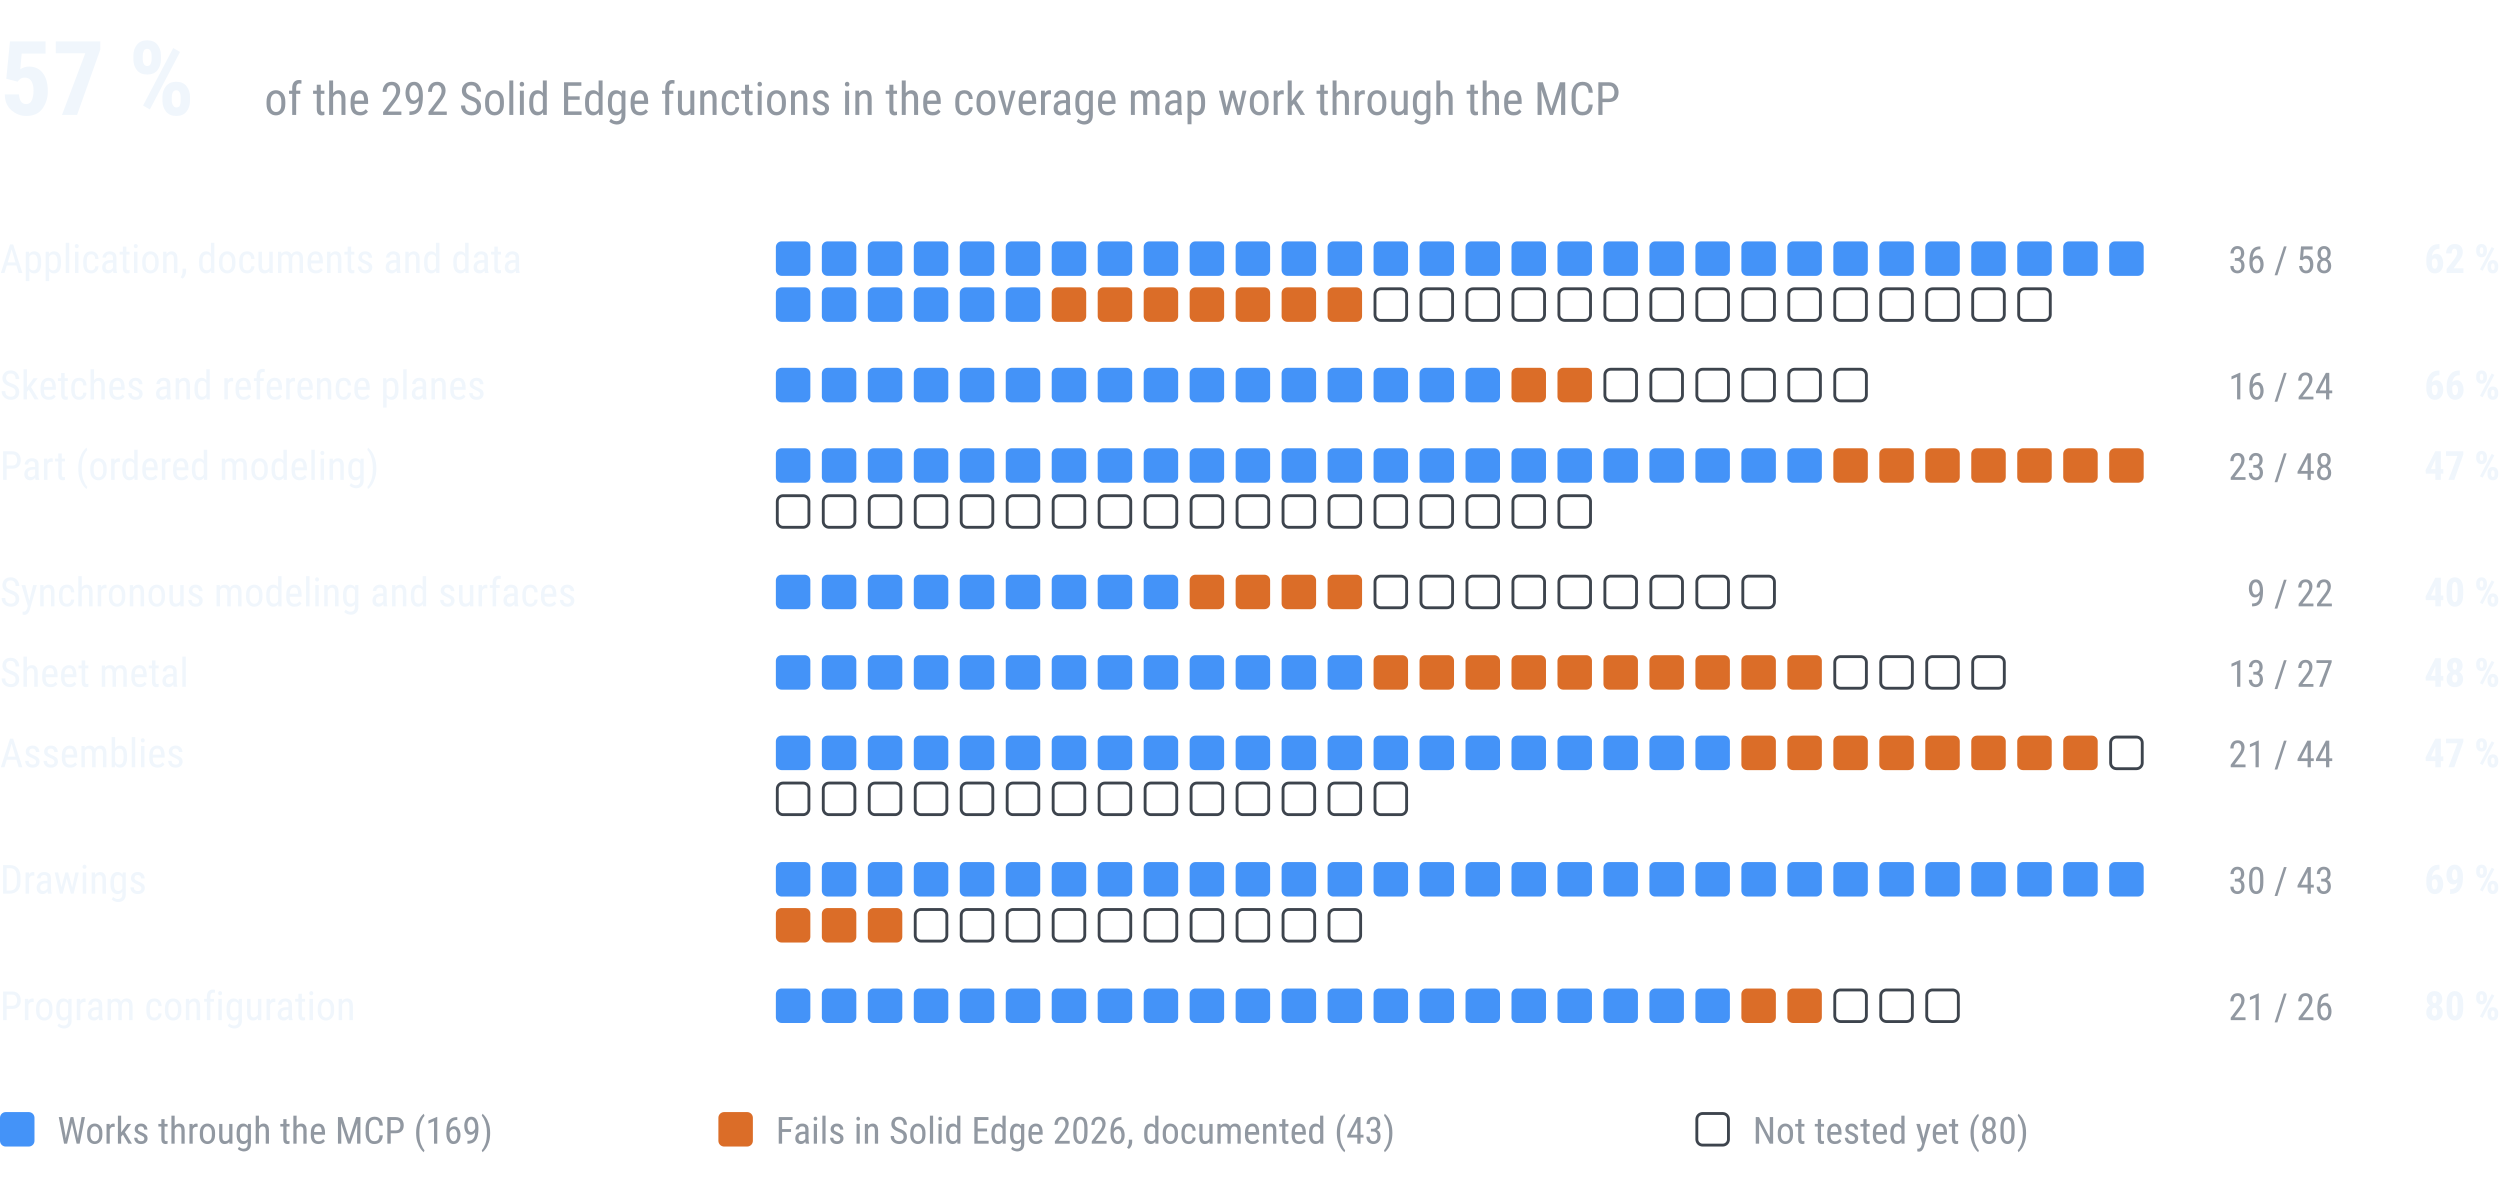
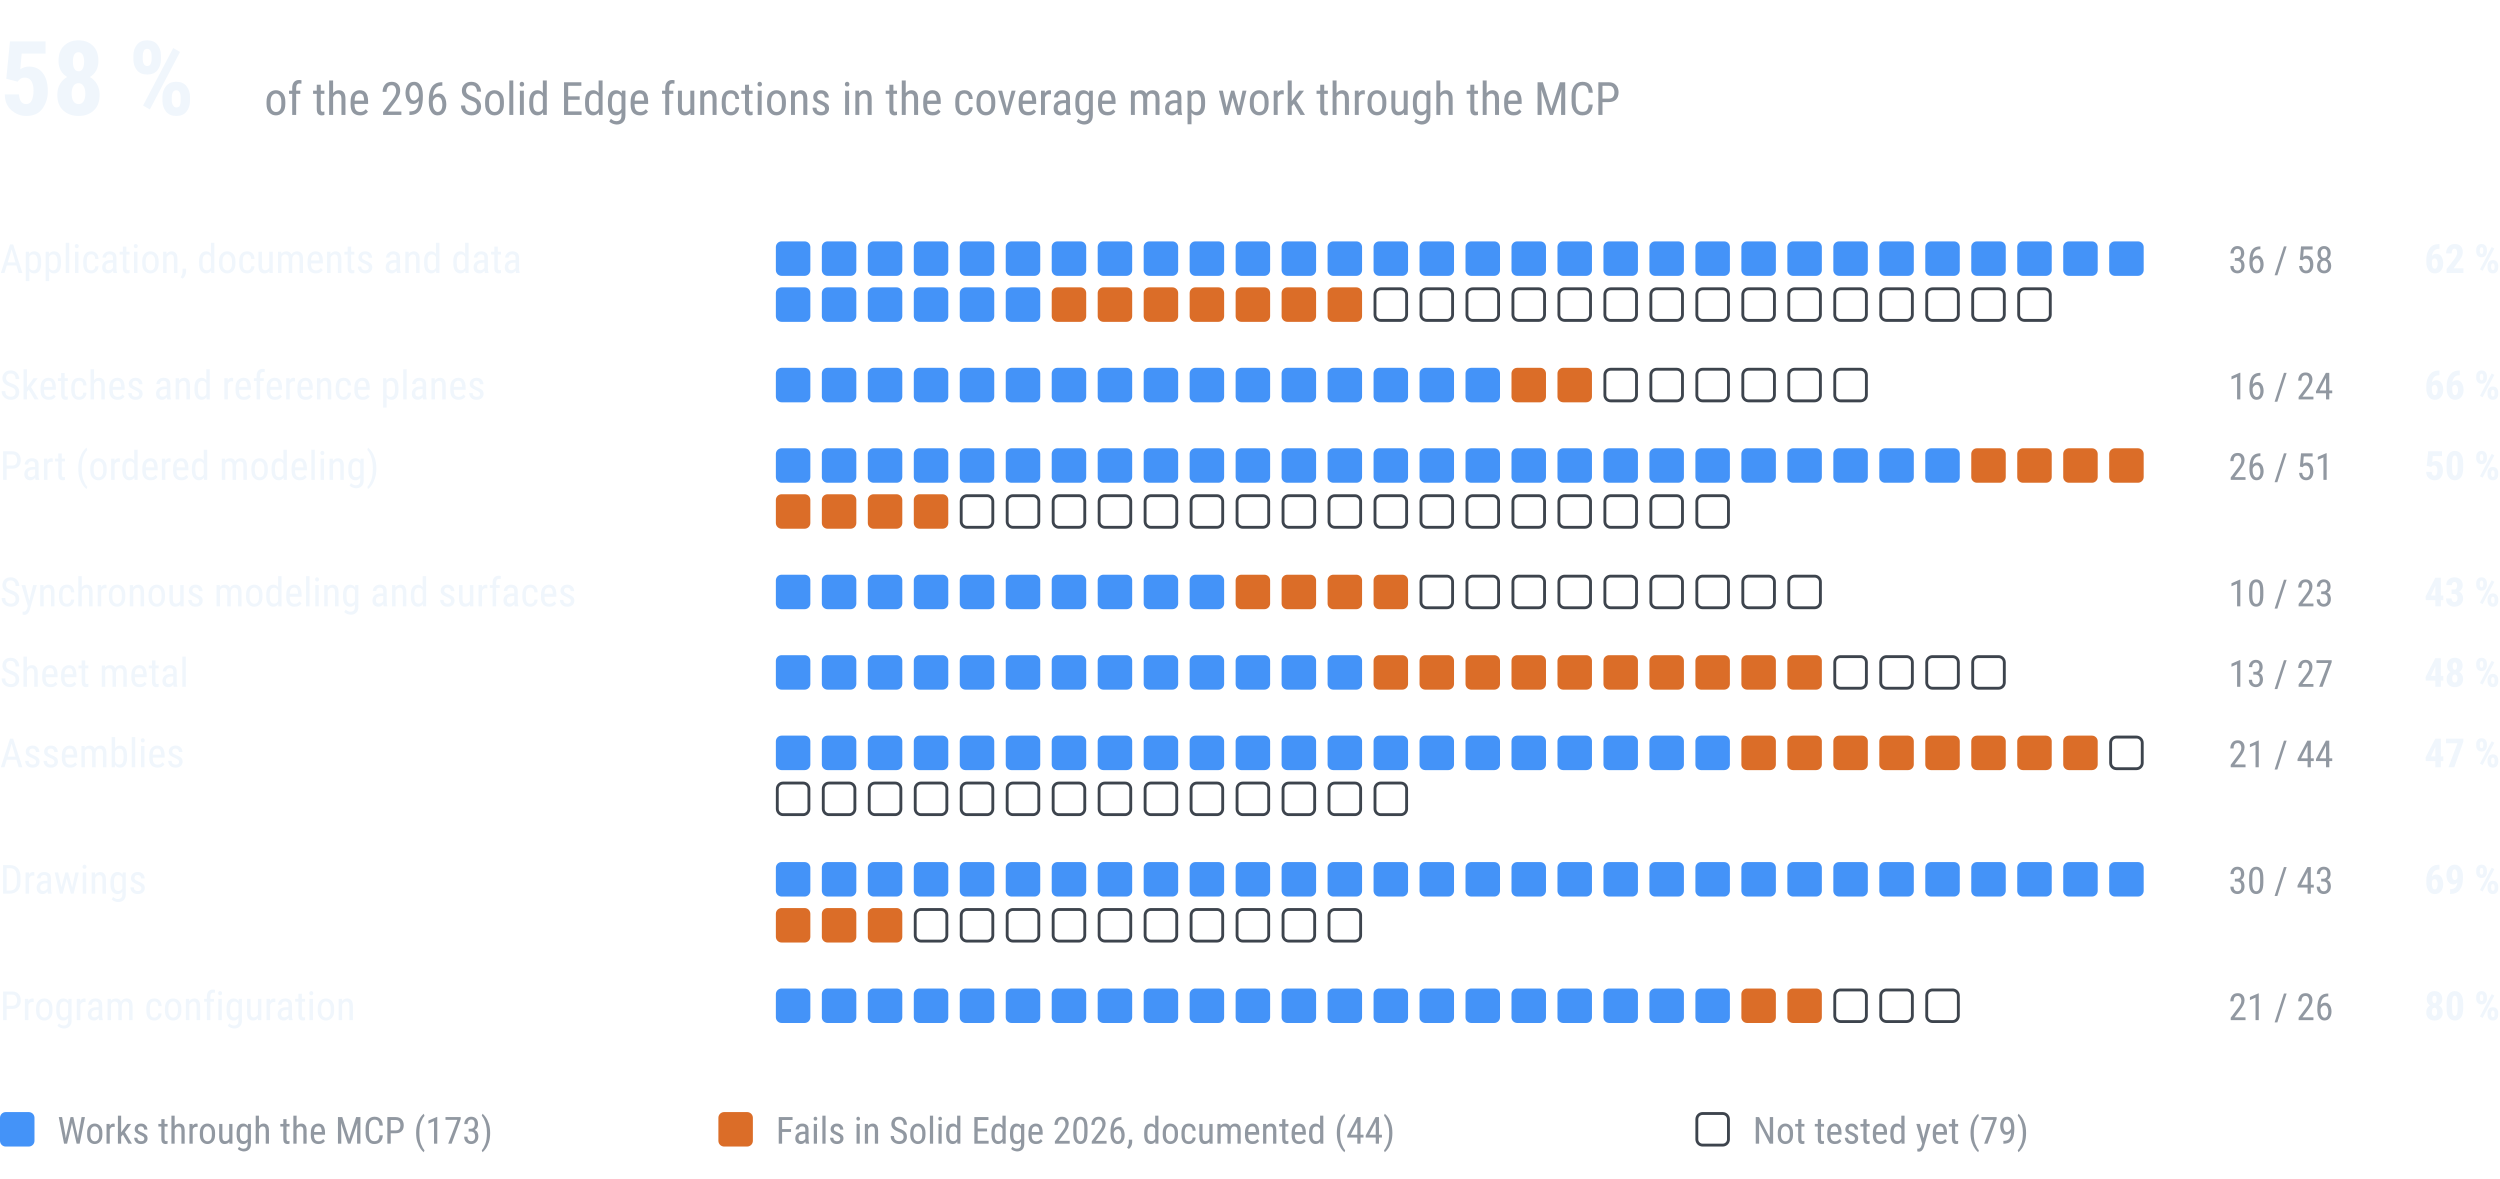
<svg xmlns="http://www.w3.org/2000/svg" width="870" height="410" viewBox="0 0 870 410" role="img" aria-labelledby="title desc">
  <g font-family="Bahnschrift, 'DIN Alternate', 'DIN 1451', D-DIN, Barlow, 'Roboto Condensed', 'Arial Narrow', sans-serif">
-     <text x="0" y="40" font-size="36" font-weight="600" fill="#f0f6fc">57 %</text>
-     <text x="92" y="40" font-size="16" fill="#9198a1">of the 292 Solid Edge functions in the coverage map work through the MCP</text>
+     <text x="0" y="40" font-size="36" font-weight="600" fill="#f0f6fc">58 %</text>
+     <text x="92" y="40" font-size="16" fill="#9198a1">of the 296 Solid Edge functions in the coverage map work through the MCP</text>
    <text x="0" y="95" font-size="14" fill="#f0f6fc">Application, documents and data</text>
    <rect x="270" y="84" width="12" height="12" rx="2" fill="#4493f8" />
    <rect x="286" y="84" width="12" height="12" rx="2" fill="#4493f8" />
    <rect x="302" y="84" width="12" height="12" rx="2" fill="#4493f8" />
    <rect x="318" y="84" width="12" height="12" rx="2" fill="#4493f8" />
    <rect x="334" y="84" width="12" height="12" rx="2" fill="#4493f8" />
    <rect x="350" y="84" width="12" height="12" rx="2" fill="#4493f8" />
    <rect x="366" y="84" width="12" height="12" rx="2" fill="#4493f8" />
    <rect x="382" y="84" width="12" height="12" rx="2" fill="#4493f8" />
    <rect x="398" y="84" width="12" height="12" rx="2" fill="#4493f8" />
    <rect x="414" y="84" width="12" height="12" rx="2" fill="#4493f8" />
    <rect x="430" y="84" width="12" height="12" rx="2" fill="#4493f8" />
    <rect x="446" y="84" width="12" height="12" rx="2" fill="#4493f8" />
    <rect x="462" y="84" width="12" height="12" rx="2" fill="#4493f8" />
    <rect x="478" y="84" width="12" height="12" rx="2" fill="#4493f8" />
    <rect x="494" y="84" width="12" height="12" rx="2" fill="#4493f8" />
    <rect x="510" y="84" width="12" height="12" rx="2" fill="#4493f8" />
    <rect x="526" y="84" width="12" height="12" rx="2" fill="#4493f8" />
    <rect x="542" y="84" width="12" height="12" rx="2" fill="#4493f8" />
    <rect x="558" y="84" width="12" height="12" rx="2" fill="#4493f8" />
    <rect x="574" y="84" width="12" height="12" rx="2" fill="#4493f8" />
    <rect x="590" y="84" width="12" height="12" rx="2" fill="#4493f8" />
    <rect x="606" y="84" width="12" height="12" rx="2" fill="#4493f8" />
    <rect x="622" y="84" width="12" height="12" rx="2" fill="#4493f8" />
    <rect x="638" y="84" width="12" height="12" rx="2" fill="#4493f8" />
    <rect x="654" y="84" width="12" height="12" rx="2" fill="#4493f8" />
    <rect x="670" y="84" width="12" height="12" rx="2" fill="#4493f8" />
    <rect x="686" y="84" width="12" height="12" rx="2" fill="#4493f8" />
    <rect x="702" y="84" width="12" height="12" rx="2" fill="#4493f8" />
    <rect x="718" y="84" width="12" height="12" rx="2" fill="#4493f8" />
    <rect x="734" y="84" width="12" height="12" rx="2" fill="#4493f8" />
    <rect x="270" y="100" width="12" height="12" rx="2" fill="#4493f8" />
    <rect x="286" y="100" width="12" height="12" rx="2" fill="#4493f8" />
    <rect x="302" y="100" width="12" height="12" rx="2" fill="#4493f8" />
    <rect x="318" y="100" width="12" height="12" rx="2" fill="#4493f8" />
    <rect x="334" y="100" width="12" height="12" rx="2" fill="#4493f8" />
    <rect x="350" y="100" width="12" height="12" rx="2" fill="#4493f8" />
    <rect x="366" y="100" width="12" height="12" rx="2" fill="#db6d28" />
    <rect x="382" y="100" width="12" height="12" rx="2" fill="#db6d28" />
    <rect x="398" y="100" width="12" height="12" rx="2" fill="#db6d28" />
    <rect x="414" y="100" width="12" height="12" rx="2" fill="#db6d28" />
    <rect x="430" y="100" width="12" height="12" rx="2" fill="#db6d28" />
    <rect x="446" y="100" width="12" height="12" rx="2" fill="#db6d28" />
    <rect x="462" y="100" width="12" height="12" rx="2" fill="#db6d28" />
    <rect x="478.5" y="100.5" width="11" height="11" rx="2" fill="none" stroke="#3d444d" />
    <rect x="494.5" y="100.5" width="11" height="11" rx="2" fill="none" stroke="#3d444d" />
    <rect x="510.5" y="100.5" width="11" height="11" rx="2" fill="none" stroke="#3d444d" />
    <rect x="526.5" y="100.5" width="11" height="11" rx="2" fill="none" stroke="#3d444d" />
    <rect x="542.5" y="100.5" width="11" height="11" rx="2" fill="none" stroke="#3d444d" />
    <rect x="558.5" y="100.5" width="11" height="11" rx="2" fill="none" stroke="#3d444d" />
    <rect x="574.5" y="100.5" width="11" height="11" rx="2" fill="none" stroke="#3d444d" />
    <rect x="590.5" y="100.5" width="11" height="11" rx="2" fill="none" stroke="#3d444d" />
    <rect x="606.5" y="100.5" width="11" height="11" rx="2" fill="none" stroke="#3d444d" />
    <rect x="622.5" y="100.5" width="11" height="11" rx="2" fill="none" stroke="#3d444d" />
    <rect x="638.5" y="100.5" width="11" height="11" rx="2" fill="none" stroke="#3d444d" />
    <rect x="654.5" y="100.5" width="11" height="11" rx="2" fill="none" stroke="#3d444d" />
    <rect x="670.5" y="100.5" width="11" height="11" rx="2" fill="none" stroke="#3d444d" />
    <rect x="686.5" y="100.5" width="11" height="11" rx="2" fill="none" stroke="#3d444d" />
    <rect x="702.5" y="100.5" width="11" height="11" rx="2" fill="none" stroke="#3d444d" />
    <text x="812" y="95" font-size="13" text-anchor="end" fill="#9198a1">36 / 58</text>
    <text x="870" y="95" font-size="14" font-weight="600" text-anchor="end" fill="#f0f6fc">62 %</text>
    <text x="0" y="139" font-size="14" fill="#f0f6fc">Sketches and reference planes</text>
    <rect x="270" y="128" width="12" height="12" rx="2" fill="#4493f8" />
    <rect x="286" y="128" width="12" height="12" rx="2" fill="#4493f8" />
    <rect x="302" y="128" width="12" height="12" rx="2" fill="#4493f8" />
    <rect x="318" y="128" width="12" height="12" rx="2" fill="#4493f8" />
    <rect x="334" y="128" width="12" height="12" rx="2" fill="#4493f8" />
    <rect x="350" y="128" width="12" height="12" rx="2" fill="#4493f8" />
    <rect x="366" y="128" width="12" height="12" rx="2" fill="#4493f8" />
    <rect x="382" y="128" width="12" height="12" rx="2" fill="#4493f8" />
    <rect x="398" y="128" width="12" height="12" rx="2" fill="#4493f8" />
    <rect x="414" y="128" width="12" height="12" rx="2" fill="#4493f8" />
    <rect x="430" y="128" width="12" height="12" rx="2" fill="#4493f8" />
    <rect x="446" y="128" width="12" height="12" rx="2" fill="#4493f8" />
    <rect x="462" y="128" width="12" height="12" rx="2" fill="#4493f8" />
    <rect x="478" y="128" width="12" height="12" rx="2" fill="#4493f8" />
    <rect x="494" y="128" width="12" height="12" rx="2" fill="#4493f8" />
    <rect x="510" y="128" width="12" height="12" rx="2" fill="#4493f8" />
    <rect x="526" y="128" width="12" height="12" rx="2" fill="#db6d28" />
    <rect x="542" y="128" width="12" height="12" rx="2" fill="#db6d28" />
    <rect x="558.5" y="128.5" width="11" height="11" rx="2" fill="none" stroke="#3d444d" />
    <rect x="574.5" y="128.5" width="11" height="11" rx="2" fill="none" stroke="#3d444d" />
    <rect x="590.5" y="128.5" width="11" height="11" rx="2" fill="none" stroke="#3d444d" />
    <rect x="606.5" y="128.5" width="11" height="11" rx="2" fill="none" stroke="#3d444d" />
    <rect x="622.5" y="128.5" width="11" height="11" rx="2" fill="none" stroke="#3d444d" />
    <rect x="638.5" y="128.5" width="11" height="11" rx="2" fill="none" stroke="#3d444d" />
    <text x="812" y="139" font-size="13" text-anchor="end" fill="#9198a1">16 / 24</text>
    <text x="870" y="139" font-size="14" font-weight="600" text-anchor="end" fill="#f0f6fc">66 %</text>
    <text x="0" y="167" font-size="14" fill="#f0f6fc">Part (ordered modeling)</text>
    <rect x="270" y="156" width="12" height="12" rx="2" fill="#4493f8" />
    <rect x="286" y="156" width="12" height="12" rx="2" fill="#4493f8" />
    <rect x="302" y="156" width="12" height="12" rx="2" fill="#4493f8" />
    <rect x="318" y="156" width="12" height="12" rx="2" fill="#4493f8" />
    <rect x="334" y="156" width="12" height="12" rx="2" fill="#4493f8" />
    <rect x="350" y="156" width="12" height="12" rx="2" fill="#4493f8" />
    <rect x="366" y="156" width="12" height="12" rx="2" fill="#4493f8" />
    <rect x="382" y="156" width="12" height="12" rx="2" fill="#4493f8" />
    <rect x="398" y="156" width="12" height="12" rx="2" fill="#4493f8" />
    <rect x="414" y="156" width="12" height="12" rx="2" fill="#4493f8" />
    <rect x="430" y="156" width="12" height="12" rx="2" fill="#4493f8" />
    <rect x="446" y="156" width="12" height="12" rx="2" fill="#4493f8" />
    <rect x="462" y="156" width="12" height="12" rx="2" fill="#4493f8" />
    <rect x="478" y="156" width="12" height="12" rx="2" fill="#4493f8" />
    <rect x="494" y="156" width="12" height="12" rx="2" fill="#4493f8" />
    <rect x="510" y="156" width="12" height="12" rx="2" fill="#4493f8" />
    <rect x="526" y="156" width="12" height="12" rx="2" fill="#4493f8" />
    <rect x="542" y="156" width="12" height="12" rx="2" fill="#4493f8" />
    <rect x="558" y="156" width="12" height="12" rx="2" fill="#4493f8" />
    <rect x="574" y="156" width="12" height="12" rx="2" fill="#4493f8" />
    <rect x="590" y="156" width="12" height="12" rx="2" fill="#4493f8" />
    <rect x="606" y="156" width="12" height="12" rx="2" fill="#4493f8" />
    <rect x="622" y="156" width="12" height="12" rx="2" fill="#4493f8" />
-     <rect x="638" y="156" width="12" height="12" rx="2" fill="#db6d28" />
-     <rect x="654" y="156" width="12" height="12" rx="2" fill="#db6d28" />
-     <rect x="670" y="156" width="12" height="12" rx="2" fill="#db6d28" />
+     <rect x="638" y="156" width="12" height="12" rx="2" fill="#4493f8" />
+     <rect x="654" y="156" width="12" height="12" rx="2" fill="#4493f8" />
+     <rect x="670" y="156" width="12" height="12" rx="2" fill="#4493f8" />
    <rect x="686" y="156" width="12" height="12" rx="2" fill="#db6d28" />
    <rect x="702" y="156" width="12" height="12" rx="2" fill="#db6d28" />
    <rect x="718" y="156" width="12" height="12" rx="2" fill="#db6d28" />
    <rect x="734" y="156" width="12" height="12" rx="2" fill="#db6d28" />
-     <rect x="270.5" y="172.5" width="11" height="11" rx="2" fill="none" stroke="#3d444d" />
-     <rect x="286.5" y="172.5" width="11" height="11" rx="2" fill="none" stroke="#3d444d" />
-     <rect x="302.5" y="172.5" width="11" height="11" rx="2" fill="none" stroke="#3d444d" />
-     <rect x="318.5" y="172.5" width="11" height="11" rx="2" fill="none" stroke="#3d444d" />
+     <rect x="270" y="172" width="12" height="12" rx="2" fill="#db6d28" />
+     <rect x="286" y="172" width="12" height="12" rx="2" fill="#db6d28" />
+     <rect x="302" y="172" width="12" height="12" rx="2" fill="#db6d28" />
+     <rect x="318" y="172" width="12" height="12" rx="2" fill="#db6d28" />
    <rect x="334.5" y="172.5" width="11" height="11" rx="2" fill="none" stroke="#3d444d" />
    <rect x="350.5" y="172.5" width="11" height="11" rx="2" fill="none" stroke="#3d444d" />
    <rect x="366.5" y="172.5" width="11" height="11" rx="2" fill="none" stroke="#3d444d" />
    <rect x="382.5" y="172.5" width="11" height="11" rx="2" fill="none" stroke="#3d444d" />
    <rect x="398.5" y="172.5" width="11" height="11" rx="2" fill="none" stroke="#3d444d" />
    <rect x="414.5" y="172.5" width="11" height="11" rx="2" fill="none" stroke="#3d444d" />
    <rect x="430.5" y="172.5" width="11" height="11" rx="2" fill="none" stroke="#3d444d" />
    <rect x="446.5" y="172.5" width="11" height="11" rx="2" fill="none" stroke="#3d444d" />
    <rect x="462.5" y="172.5" width="11" height="11" rx="2" fill="none" stroke="#3d444d" />
    <rect x="478.5" y="172.5" width="11" height="11" rx="2" fill="none" stroke="#3d444d" />
    <rect x="494.5" y="172.5" width="11" height="11" rx="2" fill="none" stroke="#3d444d" />
    <rect x="510.5" y="172.5" width="11" height="11" rx="2" fill="none" stroke="#3d444d" />
    <rect x="526.5" y="172.5" width="11" height="11" rx="2" fill="none" stroke="#3d444d" />
    <rect x="542.5" y="172.5" width="11" height="11" rx="2" fill="none" stroke="#3d444d" />
-     <text x="812" y="167" font-size="13" text-anchor="end" fill="#9198a1">23 / 48</text>
-     <text x="870" y="167" font-size="14" font-weight="600" text-anchor="end" fill="#f0f6fc">47 %</text>
+     <rect x="558.5" y="172.5" width="11" height="11" rx="2" fill="none" stroke="#3d444d" />
+     <rect x="574.5" y="172.5" width="11" height="11" rx="2" fill="none" stroke="#3d444d" />
+     <rect x="590.5" y="172.5" width="11" height="11" rx="2" fill="none" stroke="#3d444d" />
+     <text x="812" y="167" font-size="13" text-anchor="end" fill="#9198a1">26 / 51</text>
+     <text x="870" y="167" font-size="14" font-weight="600" text-anchor="end" fill="#f0f6fc">50 %</text>
    <text x="0" y="211" font-size="14" fill="#f0f6fc">Synchronous modeling and surfaces</text>
    <rect x="270" y="200" width="12" height="12" rx="2" fill="#4493f8" />
    <rect x="286" y="200" width="12" height="12" rx="2" fill="#4493f8" />
    <rect x="302" y="200" width="12" height="12" rx="2" fill="#4493f8" />
    <rect x="318" y="200" width="12" height="12" rx="2" fill="#4493f8" />
    <rect x="334" y="200" width="12" height="12" rx="2" fill="#4493f8" />
    <rect x="350" y="200" width="12" height="12" rx="2" fill="#4493f8" />
    <rect x="366" y="200" width="12" height="12" rx="2" fill="#4493f8" />
    <rect x="382" y="200" width="12" height="12" rx="2" fill="#4493f8" />
    <rect x="398" y="200" width="12" height="12" rx="2" fill="#4493f8" />
-     <rect x="414" y="200" width="12" height="12" rx="2" fill="#db6d28" />
+     <rect x="414" y="200" width="12" height="12" rx="2" fill="#4493f8" />
    <rect x="430" y="200" width="12" height="12" rx="2" fill="#db6d28" />
    <rect x="446" y="200" width="12" height="12" rx="2" fill="#db6d28" />
    <rect x="462" y="200" width="12" height="12" rx="2" fill="#db6d28" />
-     <rect x="478.5" y="200.5" width="11" height="11" rx="2" fill="none" stroke="#3d444d" />
+     <rect x="478" y="200" width="12" height="12" rx="2" fill="#db6d28" />
    <rect x="494.5" y="200.5" width="11" height="11" rx="2" fill="none" stroke="#3d444d" />
    <rect x="510.5" y="200.5" width="11" height="11" rx="2" fill="none" stroke="#3d444d" />
    <rect x="526.5" y="200.5" width="11" height="11" rx="2" fill="none" stroke="#3d444d" />
    <rect x="542.5" y="200.5" width="11" height="11" rx="2" fill="none" stroke="#3d444d" />
    <rect x="558.5" y="200.5" width="11" height="11" rx="2" fill="none" stroke="#3d444d" />
    <rect x="574.5" y="200.5" width="11" height="11" rx="2" fill="none" stroke="#3d444d" />
    <rect x="590.5" y="200.5" width="11" height="11" rx="2" fill="none" stroke="#3d444d" />
    <rect x="606.5" y="200.5" width="11" height="11" rx="2" fill="none" stroke="#3d444d" />
-     <text x="812" y="211" font-size="13" text-anchor="end" fill="#9198a1">9 / 22</text>
-     <text x="870" y="211" font-size="14" font-weight="600" text-anchor="end" fill="#f0f6fc">40 %</text>
+     <rect x="622.5" y="200.5" width="11" height="11" rx="2" fill="none" stroke="#3d444d" />
+     <text x="812" y="211" font-size="13" text-anchor="end" fill="#9198a1">10 / 23</text>
+     <text x="870" y="211" font-size="14" font-weight="600" text-anchor="end" fill="#f0f6fc">43 %</text>
    <text x="0" y="239" font-size="14" fill="#f0f6fc">Sheet metal</text>
    <rect x="270" y="228" width="12" height="12" rx="2" fill="#4493f8" />
    <rect x="286" y="228" width="12" height="12" rx="2" fill="#4493f8" />
    <rect x="302" y="228" width="12" height="12" rx="2" fill="#4493f8" />
    <rect x="318" y="228" width="12" height="12" rx="2" fill="#4493f8" />
    <rect x="334" y="228" width="12" height="12" rx="2" fill="#4493f8" />
    <rect x="350" y="228" width="12" height="12" rx="2" fill="#4493f8" />
    <rect x="366" y="228" width="12" height="12" rx="2" fill="#4493f8" />
    <rect x="382" y="228" width="12" height="12" rx="2" fill="#4493f8" />
    <rect x="398" y="228" width="12" height="12" rx="2" fill="#4493f8" />
    <rect x="414" y="228" width="12" height="12" rx="2" fill="#4493f8" />
    <rect x="430" y="228" width="12" height="12" rx="2" fill="#4493f8" />
    <rect x="446" y="228" width="12" height="12" rx="2" fill="#4493f8" />
    <rect x="462" y="228" width="12" height="12" rx="2" fill="#4493f8" />
    <rect x="478" y="228" width="12" height="12" rx="2" fill="#db6d28" />
    <rect x="494" y="228" width="12" height="12" rx="2" fill="#db6d28" />
    <rect x="510" y="228" width="12" height="12" rx="2" fill="#db6d28" />
    <rect x="526" y="228" width="12" height="12" rx="2" fill="#db6d28" />
    <rect x="542" y="228" width="12" height="12" rx="2" fill="#db6d28" />
    <rect x="558" y="228" width="12" height="12" rx="2" fill="#db6d28" />
    <rect x="574" y="228" width="12" height="12" rx="2" fill="#db6d28" />
    <rect x="590" y="228" width="12" height="12" rx="2" fill="#db6d28" />
    <rect x="606" y="228" width="12" height="12" rx="2" fill="#db6d28" />
    <rect x="622" y="228" width="12" height="12" rx="2" fill="#db6d28" />
    <rect x="638.5" y="228.5" width="11" height="11" rx="2" fill="none" stroke="#3d444d" />
    <rect x="654.5" y="228.5" width="11" height="11" rx="2" fill="none" stroke="#3d444d" />
    <rect x="670.5" y="228.5" width="11" height="11" rx="2" fill="none" stroke="#3d444d" />
    <rect x="686.5" y="228.5" width="11" height="11" rx="2" fill="none" stroke="#3d444d" />
    <text x="812" y="239" font-size="13" text-anchor="end" fill="#9198a1">13 / 27</text>
    <text x="870" y="239" font-size="14" font-weight="600" text-anchor="end" fill="#f0f6fc">48 %</text>
    <text x="0" y="267" font-size="14" fill="#f0f6fc">Assemblies</text>
    <rect x="270" y="256" width="12" height="12" rx="2" fill="#4493f8" />
    <rect x="286" y="256" width="12" height="12" rx="2" fill="#4493f8" />
    <rect x="302" y="256" width="12" height="12" rx="2" fill="#4493f8" />
    <rect x="318" y="256" width="12" height="12" rx="2" fill="#4493f8" />
    <rect x="334" y="256" width="12" height="12" rx="2" fill="#4493f8" />
    <rect x="350" y="256" width="12" height="12" rx="2" fill="#4493f8" />
    <rect x="366" y="256" width="12" height="12" rx="2" fill="#4493f8" />
    <rect x="382" y="256" width="12" height="12" rx="2" fill="#4493f8" />
    <rect x="398" y="256" width="12" height="12" rx="2" fill="#4493f8" />
    <rect x="414" y="256" width="12" height="12" rx="2" fill="#4493f8" />
    <rect x="430" y="256" width="12" height="12" rx="2" fill="#4493f8" />
    <rect x="446" y="256" width="12" height="12" rx="2" fill="#4493f8" />
    <rect x="462" y="256" width="12" height="12" rx="2" fill="#4493f8" />
    <rect x="478" y="256" width="12" height="12" rx="2" fill="#4493f8" />
    <rect x="494" y="256" width="12" height="12" rx="2" fill="#4493f8" />
    <rect x="510" y="256" width="12" height="12" rx="2" fill="#4493f8" />
    <rect x="526" y="256" width="12" height="12" rx="2" fill="#4493f8" />
    <rect x="542" y="256" width="12" height="12" rx="2" fill="#4493f8" />
    <rect x="558" y="256" width="12" height="12" rx="2" fill="#4493f8" />
    <rect x="574" y="256" width="12" height="12" rx="2" fill="#4493f8" />
    <rect x="590" y="256" width="12" height="12" rx="2" fill="#4493f8" />
    <rect x="606" y="256" width="12" height="12" rx="2" fill="#db6d28" />
    <rect x="622" y="256" width="12" height="12" rx="2" fill="#db6d28" />
    <rect x="638" y="256" width="12" height="12" rx="2" fill="#db6d28" />
    <rect x="654" y="256" width="12" height="12" rx="2" fill="#db6d28" />
    <rect x="670" y="256" width="12" height="12" rx="2" fill="#db6d28" />
    <rect x="686" y="256" width="12" height="12" rx="2" fill="#db6d28" />
    <rect x="702" y="256" width="12" height="12" rx="2" fill="#db6d28" />
    <rect x="718" y="256" width="12" height="12" rx="2" fill="#db6d28" />
    <rect x="734.5" y="256.5" width="11" height="11" rx="2" fill="none" stroke="#3d444d" />
    <rect x="270.5" y="272.5" width="11" height="11" rx="2" fill="none" stroke="#3d444d" />
    <rect x="286.5" y="272.5" width="11" height="11" rx="2" fill="none" stroke="#3d444d" />
    <rect x="302.5" y="272.5" width="11" height="11" rx="2" fill="none" stroke="#3d444d" />
    <rect x="318.5" y="272.5" width="11" height="11" rx="2" fill="none" stroke="#3d444d" />
    <rect x="334.5" y="272.5" width="11" height="11" rx="2" fill="none" stroke="#3d444d" />
    <rect x="350.5" y="272.5" width="11" height="11" rx="2" fill="none" stroke="#3d444d" />
    <rect x="366.5" y="272.5" width="11" height="11" rx="2" fill="none" stroke="#3d444d" />
    <rect x="382.5" y="272.5" width="11" height="11" rx="2" fill="none" stroke="#3d444d" />
    <rect x="398.5" y="272.5" width="11" height="11" rx="2" fill="none" stroke="#3d444d" />
    <rect x="414.5" y="272.5" width="11" height="11" rx="2" fill="none" stroke="#3d444d" />
    <rect x="430.5" y="272.5" width="11" height="11" rx="2" fill="none" stroke="#3d444d" />
    <rect x="446.5" y="272.5" width="11" height="11" rx="2" fill="none" stroke="#3d444d" />
    <rect x="462.5" y="272.5" width="11" height="11" rx="2" fill="none" stroke="#3d444d" />
    <rect x="478.5" y="272.5" width="11" height="11" rx="2" fill="none" stroke="#3d444d" />
    <text x="812" y="267" font-size="13" text-anchor="end" fill="#9198a1">21 / 44</text>
    <text x="870" y="267" font-size="14" font-weight="600" text-anchor="end" fill="#f0f6fc">47 %</text>
    <text x="0" y="311" font-size="14" fill="#f0f6fc">Drawings</text>
    <rect x="270" y="300" width="12" height="12" rx="2" fill="#4493f8" />
    <rect x="286" y="300" width="12" height="12" rx="2" fill="#4493f8" />
    <rect x="302" y="300" width="12" height="12" rx="2" fill="#4493f8" />
    <rect x="318" y="300" width="12" height="12" rx="2" fill="#4493f8" />
    <rect x="334" y="300" width="12" height="12" rx="2" fill="#4493f8" />
    <rect x="350" y="300" width="12" height="12" rx="2" fill="#4493f8" />
    <rect x="366" y="300" width="12" height="12" rx="2" fill="#4493f8" />
    <rect x="382" y="300" width="12" height="12" rx="2" fill="#4493f8" />
    <rect x="398" y="300" width="12" height="12" rx="2" fill="#4493f8" />
    <rect x="414" y="300" width="12" height="12" rx="2" fill="#4493f8" />
    <rect x="430" y="300" width="12" height="12" rx="2" fill="#4493f8" />
    <rect x="446" y="300" width="12" height="12" rx="2" fill="#4493f8" />
    <rect x="462" y="300" width="12" height="12" rx="2" fill="#4493f8" />
    <rect x="478" y="300" width="12" height="12" rx="2" fill="#4493f8" />
    <rect x="494" y="300" width="12" height="12" rx="2" fill="#4493f8" />
    <rect x="510" y="300" width="12" height="12" rx="2" fill="#4493f8" />
    <rect x="526" y="300" width="12" height="12" rx="2" fill="#4493f8" />
    <rect x="542" y="300" width="12" height="12" rx="2" fill="#4493f8" />
    <rect x="558" y="300" width="12" height="12" rx="2" fill="#4493f8" />
    <rect x="574" y="300" width="12" height="12" rx="2" fill="#4493f8" />
    <rect x="590" y="300" width="12" height="12" rx="2" fill="#4493f8" />
    <rect x="606" y="300" width="12" height="12" rx="2" fill="#4493f8" />
    <rect x="622" y="300" width="12" height="12" rx="2" fill="#4493f8" />
    <rect x="638" y="300" width="12" height="12" rx="2" fill="#4493f8" />
    <rect x="654" y="300" width="12" height="12" rx="2" fill="#4493f8" />
    <rect x="670" y="300" width="12" height="12" rx="2" fill="#4493f8" />
    <rect x="686" y="300" width="12" height="12" rx="2" fill="#4493f8" />
    <rect x="702" y="300" width="12" height="12" rx="2" fill="#4493f8" />
    <rect x="718" y="300" width="12" height="12" rx="2" fill="#4493f8" />
    <rect x="734" y="300" width="12" height="12" rx="2" fill="#4493f8" />
    <rect x="270" y="316" width="12" height="12" rx="2" fill="#db6d28" />
    <rect x="286" y="316" width="12" height="12" rx="2" fill="#db6d28" />
    <rect x="302" y="316" width="12" height="12" rx="2" fill="#db6d28" />
    <rect x="318.5" y="316.5" width="11" height="11" rx="2" fill="none" stroke="#3d444d" />
    <rect x="334.5" y="316.5" width="11" height="11" rx="2" fill="none" stroke="#3d444d" />
    <rect x="350.5" y="316.5" width="11" height="11" rx="2" fill="none" stroke="#3d444d" />
    <rect x="366.5" y="316.5" width="11" height="11" rx="2" fill="none" stroke="#3d444d" />
    <rect x="382.5" y="316.5" width="11" height="11" rx="2" fill="none" stroke="#3d444d" />
    <rect x="398.5" y="316.5" width="11" height="11" rx="2" fill="none" stroke="#3d444d" />
    <rect x="414.5" y="316.5" width="11" height="11" rx="2" fill="none" stroke="#3d444d" />
    <rect x="430.5" y="316.5" width="11" height="11" rx="2" fill="none" stroke="#3d444d" />
    <rect x="446.5" y="316.5" width="11" height="11" rx="2" fill="none" stroke="#3d444d" />
    <rect x="462.5" y="316.5" width="11" height="11" rx="2" fill="none" stroke="#3d444d" />
    <text x="812" y="311" font-size="13" text-anchor="end" fill="#9198a1">30 / 43</text>
    <text x="870" y="311" font-size="14" font-weight="600" text-anchor="end" fill="#f0f6fc">69 %</text>
    <text x="0" y="355" font-size="14" fill="#f0f6fc">Program configuration</text>
    <rect x="270" y="344" width="12" height="12" rx="2" fill="#4493f8" />
    <rect x="286" y="344" width="12" height="12" rx="2" fill="#4493f8" />
    <rect x="302" y="344" width="12" height="12" rx="2" fill="#4493f8" />
    <rect x="318" y="344" width="12" height="12" rx="2" fill="#4493f8" />
    <rect x="334" y="344" width="12" height="12" rx="2" fill="#4493f8" />
    <rect x="350" y="344" width="12" height="12" rx="2" fill="#4493f8" />
    <rect x="366" y="344" width="12" height="12" rx="2" fill="#4493f8" />
    <rect x="382" y="344" width="12" height="12" rx="2" fill="#4493f8" />
    <rect x="398" y="344" width="12" height="12" rx="2" fill="#4493f8" />
    <rect x="414" y="344" width="12" height="12" rx="2" fill="#4493f8" />
    <rect x="430" y="344" width="12" height="12" rx="2" fill="#4493f8" />
    <rect x="446" y="344" width="12" height="12" rx="2" fill="#4493f8" />
    <rect x="462" y="344" width="12" height="12" rx="2" fill="#4493f8" />
    <rect x="478" y="344" width="12" height="12" rx="2" fill="#4493f8" />
    <rect x="494" y="344" width="12" height="12" rx="2" fill="#4493f8" />
    <rect x="510" y="344" width="12" height="12" rx="2" fill="#4493f8" />
    <rect x="526" y="344" width="12" height="12" rx="2" fill="#4493f8" />
    <rect x="542" y="344" width="12" height="12" rx="2" fill="#4493f8" />
    <rect x="558" y="344" width="12" height="12" rx="2" fill="#4493f8" />
    <rect x="574" y="344" width="12" height="12" rx="2" fill="#4493f8" />
    <rect x="590" y="344" width="12" height="12" rx="2" fill="#4493f8" />
    <rect x="606" y="344" width="12" height="12" rx="2" fill="#db6d28" />
    <rect x="622" y="344" width="12" height="12" rx="2" fill="#db6d28" />
    <rect x="638.5" y="344.5" width="11" height="11" rx="2" fill="none" stroke="#3d444d" />
    <rect x="654.5" y="344.5" width="11" height="11" rx="2" fill="none" stroke="#3d444d" />
    <rect x="670.5" y="344.5" width="11" height="11" rx="2" fill="none" stroke="#3d444d" />
    <text x="812" y="355" font-size="13" text-anchor="end" fill="#9198a1">21 / 26</text>
    <text x="870" y="355" font-size="14" font-weight="600" text-anchor="end" fill="#f0f6fc">80 %</text>
    <rect x="0" y="387" width="12" height="12" rx="2" fill="#4493f8" />
-     <text x="20" y="398" font-size="13" fill="#9198a1">Works through the MCP (169)</text>
+     <text x="20" y="398" font-size="13" fill="#9198a1">Works through the MCP (173)</text>
    <rect x="250" y="387" width="12" height="12" rx="2" fill="#db6d28" />
-     <text x="270" y="398" font-size="13" fill="#9198a1">Fails in Solid Edge 2026, documented (43)</text>
+     <text x="270" y="398" font-size="13" fill="#9198a1">Fails in Solid Edge 2026, documented (44)</text>
    <rect x="590.5" y="387.5" width="11" height="11" rx="2" fill="none" stroke="#3d444d" />
-     <text x="610" y="398" font-size="13" fill="#9198a1">Not tested yet (80)</text>
+     <text x="610" y="398" font-size="13" fill="#9198a1">Not tested yet (79)</text>
  </g>
</svg>
